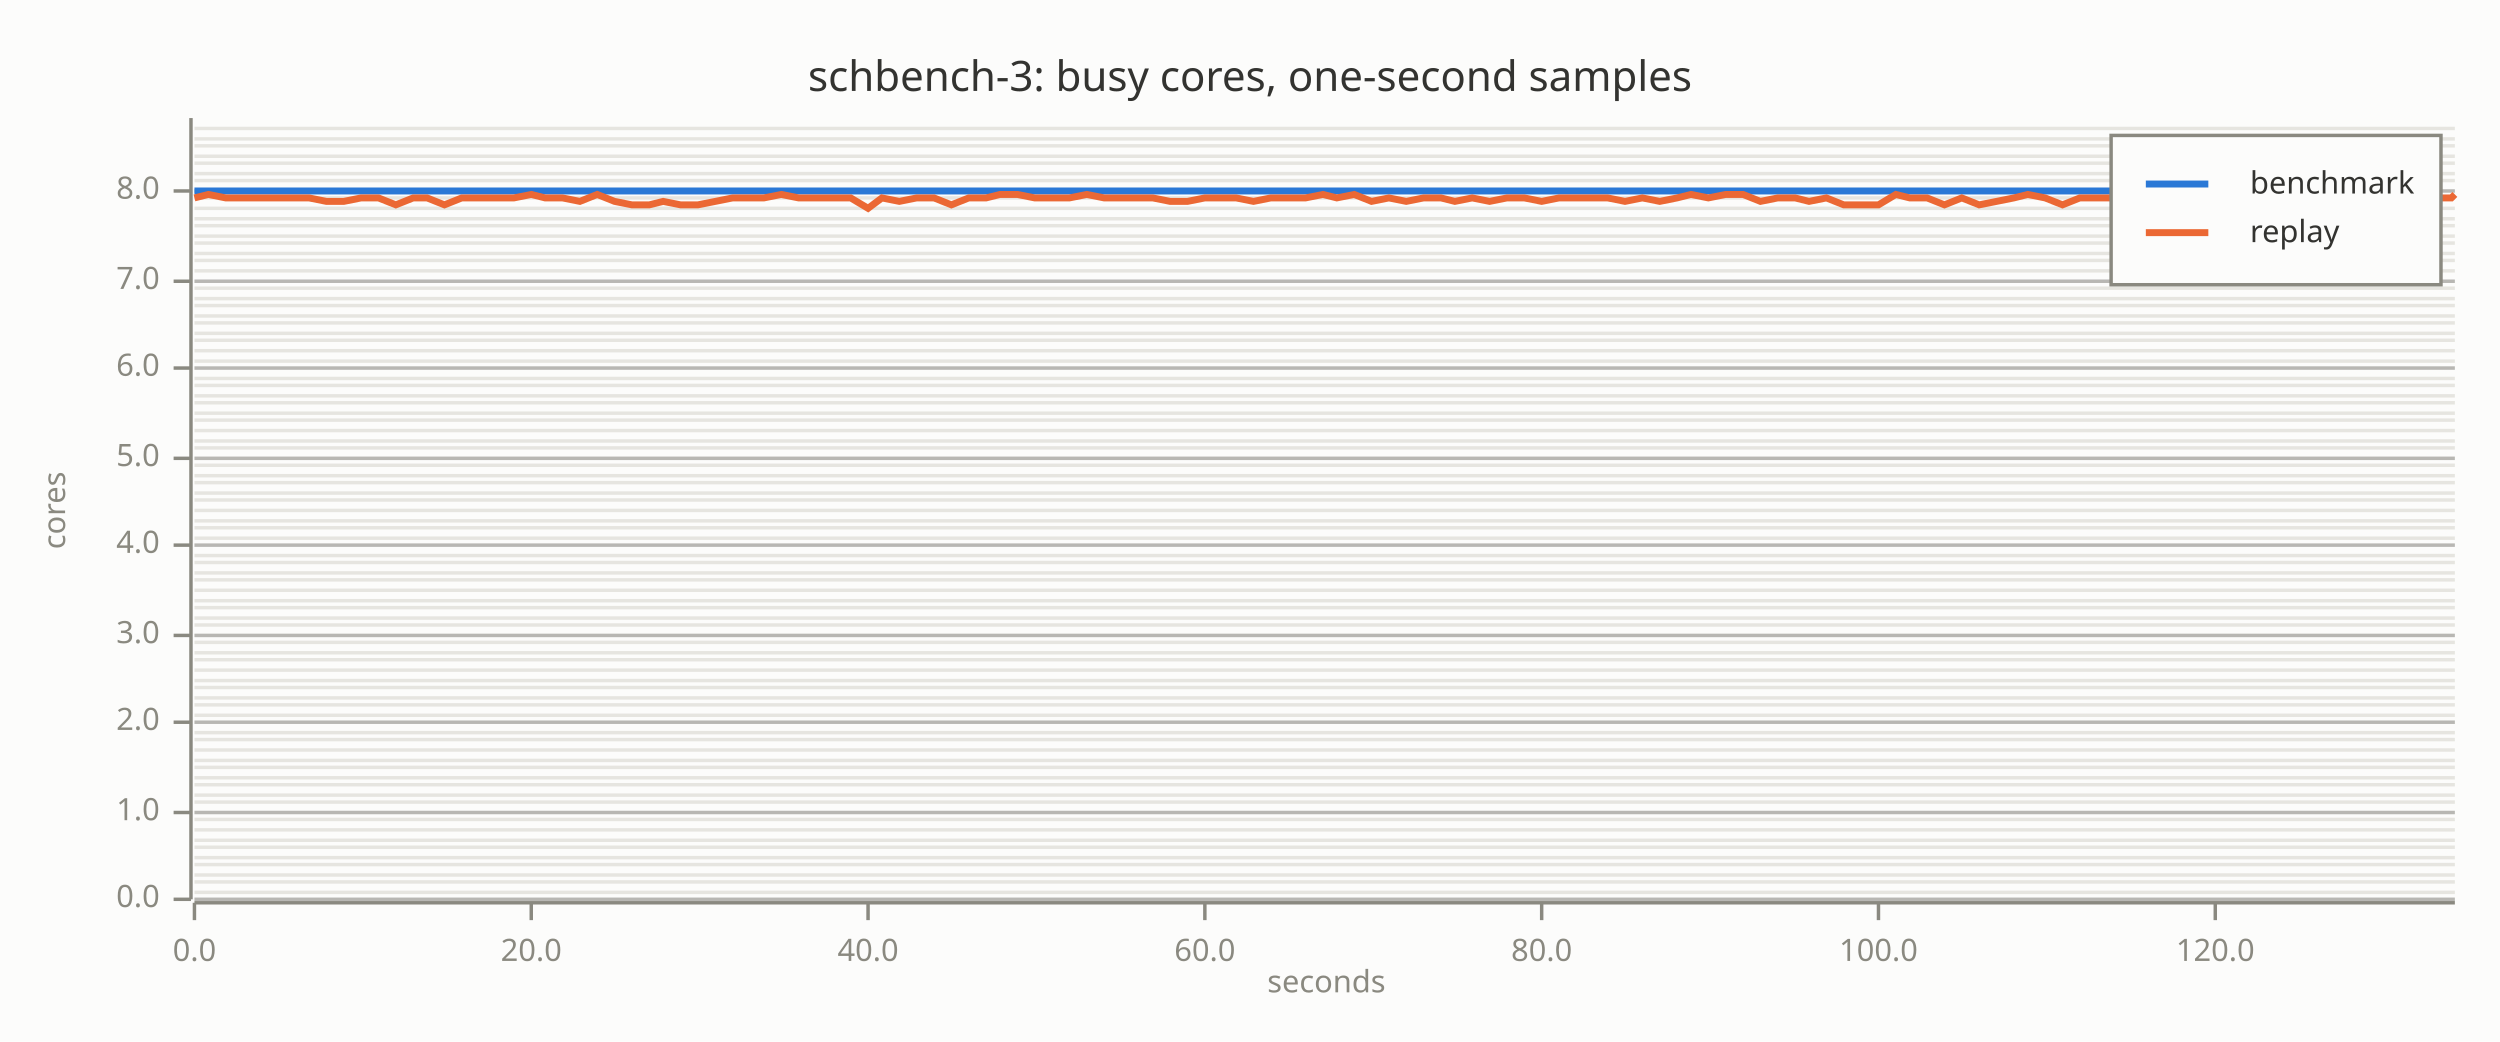
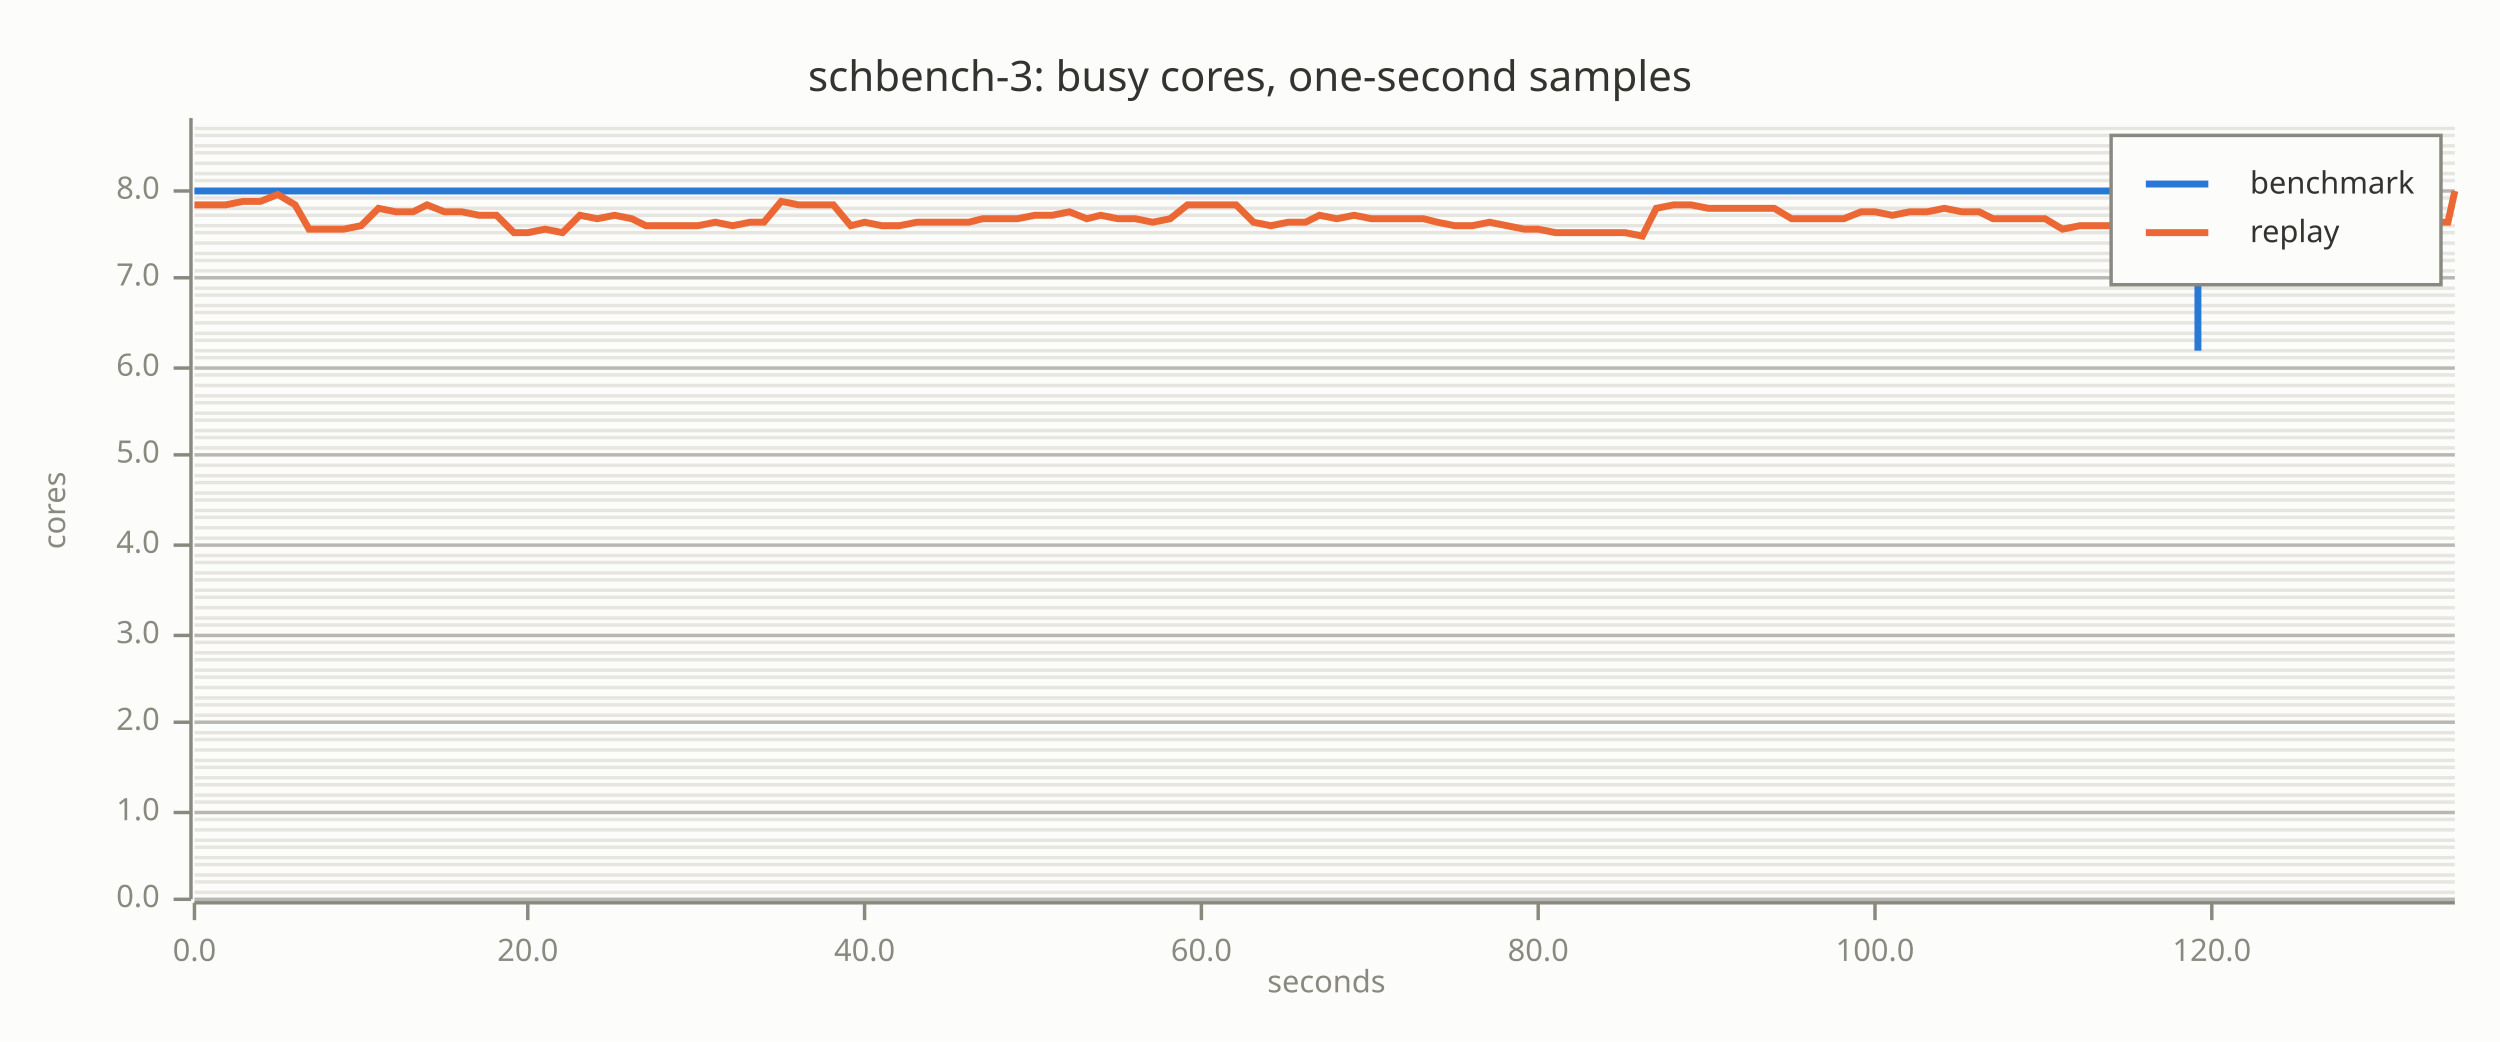
<svg xmlns="http://www.w3.org/2000/svg" width="720" height="300" viewBox="0 0 720 300">
  <rect x="0" y="0" width="720" height="300" opacity="1" fill="#FCFCFB" stroke="none" />
  <text x="360" y="17" dy="0.76em" text-anchor="middle" font-family="sans-serif" font-size="12.097" opacity="1" fill="#333330">
schbench-3: busy cores, one-second samples
</text>
  <line opacity="1" stroke="#E6E5E0" stroke-width="1" x1="56" y1="259" x2="707" y2="259" />
  <line opacity="1" stroke="#E6E5E0" stroke-width="1" x1="56" y1="257" x2="707" y2="257" />
  <line opacity="1" stroke="#E6E5E0" stroke-width="1" x1="56" y1="254" x2="707" y2="254" />
  <line opacity="1" stroke="#E6E5E0" stroke-width="1" x1="56" y1="252" x2="707" y2="252" />
  <line opacity="1" stroke="#E6E5E0" stroke-width="1" x1="56" y1="249" x2="707" y2="249" />
  <line opacity="1" stroke="#E6E5E0" stroke-width="1" x1="56" y1="247" x2="707" y2="247" />
  <line opacity="1" stroke="#E6E5E0" stroke-width="1" x1="56" y1="244" x2="707" y2="244" />
  <line opacity="1" stroke="#E6E5E0" stroke-width="1" x1="56" y1="242" x2="707" y2="242" />
  <line opacity="1" stroke="#E6E5E0" stroke-width="1" x1="56" y1="239" x2="707" y2="239" />
  <line opacity="1" stroke="#E6E5E0" stroke-width="1" x1="56" y1="236" x2="707" y2="236" />
  <line opacity="1" stroke="#E6E5E0" stroke-width="1" x1="56" y1="234" x2="707" y2="234" />
  <line opacity="1" stroke="#E6E5E0" stroke-width="1" x1="56" y1="231" x2="707" y2="231" />
  <line opacity="1" stroke="#E6E5E0" stroke-width="1" x1="56" y1="229" x2="707" y2="229" />
  <line opacity="1" stroke="#E6E5E0" stroke-width="1" x1="56" y1="226" x2="707" y2="226" />
  <line opacity="1" stroke="#E6E5E0" stroke-width="1" x1="56" y1="224" x2="707" y2="224" />
  <line opacity="1" stroke="#E6E5E0" stroke-width="1" x1="56" y1="221" x2="707" y2="221" />
  <line opacity="1" stroke="#E6E5E0" stroke-width="1" x1="56" y1="219" x2="707" y2="219" />
  <line opacity="1" stroke="#E6E5E0" stroke-width="1" x1="56" y1="216" x2="707" y2="216" />
  <line opacity="1" stroke="#E6E5E0" stroke-width="1" x1="56" y1="213" x2="707" y2="213" />
  <line opacity="1" stroke="#E6E5E0" stroke-width="1" x1="56" y1="211" x2="707" y2="211" />
  <line opacity="1" stroke="#E6E5E0" stroke-width="1" x1="56" y1="208" x2="707" y2="208" />
  <line opacity="1" stroke="#E6E5E0" stroke-width="1" x1="56" y1="206" x2="707" y2="206" />
  <line opacity="1" stroke="#E6E5E0" stroke-width="1" x1="56" y1="203" x2="707" y2="203" />
  <line opacity="1" stroke="#E6E5E0" stroke-width="1" x1="56" y1="201" x2="707" y2="201" />
  <line opacity="1" stroke="#E6E5E0" stroke-width="1" x1="56" y1="198" x2="707" y2="198" />
-   <line opacity="1" stroke="#E6E5E0" stroke-width="1" x1="56" y1="196" x2="707" y2="196" />
+   <line opacity="1" stroke="#E6E5E0" stroke-width="1" x1="56" y1="195" x2="707" y2="195" />
  <line opacity="1" stroke="#E6E5E0" stroke-width="1" x1="56" y1="193" x2="707" y2="193" />
  <line opacity="1" stroke="#E6E5E0" stroke-width="1" x1="56" y1="190" x2="707" y2="190" />
  <line opacity="1" stroke="#E6E5E0" stroke-width="1" x1="56" y1="188" x2="707" y2="188" />
  <line opacity="1" stroke="#E6E5E0" stroke-width="1" x1="56" y1="185" x2="707" y2="185" />
  <line opacity="1" stroke="#E6E5E0" stroke-width="1" x1="56" y1="183" x2="707" y2="183" />
  <line opacity="1" stroke="#E6E5E0" stroke-width="1" x1="56" y1="180" x2="707" y2="180" />
  <line opacity="1" stroke="#E6E5E0" stroke-width="1" x1="56" y1="178" x2="707" y2="178" />
  <line opacity="1" stroke="#E6E5E0" stroke-width="1" x1="56" y1="175" x2="707" y2="175" />
-   <line opacity="1" stroke="#E6E5E0" stroke-width="1" x1="56" y1="173" x2="707" y2="173" />
+   <line opacity="1" stroke="#E6E5E0" stroke-width="1" x1="56" y1="172" x2="707" y2="172" />
  <line opacity="1" stroke="#E6E5E0" stroke-width="1" x1="56" y1="170" x2="707" y2="170" />
  <line opacity="1" stroke="#E6E5E0" stroke-width="1" x1="56" y1="167" x2="707" y2="167" />
  <line opacity="1" stroke="#E6E5E0" stroke-width="1" x1="56" y1="165" x2="707" y2="165" />
  <line opacity="1" stroke="#E6E5E0" stroke-width="1" x1="56" y1="162" x2="707" y2="162" />
  <line opacity="1" stroke="#E6E5E0" stroke-width="1" x1="56" y1="160" x2="707" y2="160" />
  <line opacity="1" stroke="#E6E5E0" stroke-width="1" x1="56" y1="157" x2="707" y2="157" />
  <line opacity="1" stroke="#E6E5E0" stroke-width="1" x1="56" y1="155" x2="707" y2="155" />
  <line opacity="1" stroke="#E6E5E0" stroke-width="1" x1="56" y1="152" x2="707" y2="152" />
-   <line opacity="1" stroke="#E6E5E0" stroke-width="1" x1="56" y1="150" x2="707" y2="150" />
+   <line opacity="1" stroke="#E6E5E0" stroke-width="1" x1="56" y1="149" x2="707" y2="149" />
  <line opacity="1" stroke="#E6E5E0" stroke-width="1" x1="56" y1="147" x2="707" y2="147" />
  <line opacity="1" stroke="#E6E5E0" stroke-width="1" x1="56" y1="144" x2="707" y2="144" />
  <line opacity="1" stroke="#E6E5E0" stroke-width="1" x1="56" y1="142" x2="707" y2="142" />
  <line opacity="1" stroke="#E6E5E0" stroke-width="1" x1="56" y1="139" x2="707" y2="139" />
  <line opacity="1" stroke="#E6E5E0" stroke-width="1" x1="56" y1="137" x2="707" y2="137" />
  <line opacity="1" stroke="#E6E5E0" stroke-width="1" x1="56" y1="134" x2="707" y2="134" />
-   <line opacity="1" stroke="#E6E5E0" stroke-width="1" x1="56" y1="132" x2="707" y2="132" />
+   <line opacity="1" stroke="#E6E5E0" stroke-width="1" x1="56" y1="131" x2="707" y2="131" />
  <line opacity="1" stroke="#E6E5E0" stroke-width="1" x1="56" y1="129" x2="707" y2="129" />
-   <line opacity="1" stroke="#E6E5E0" stroke-width="1" x1="56" y1="127" x2="707" y2="127" />
+   <line opacity="1" stroke="#E6E5E0" stroke-width="1" x1="56" y1="126" x2="707" y2="126" />
  <line opacity="1" stroke="#E6E5E0" stroke-width="1" x1="56" y1="124" x2="707" y2="124" />
  <line opacity="1" stroke="#E6E5E0" stroke-width="1" x1="56" y1="121" x2="707" y2="121" />
  <line opacity="1" stroke="#E6E5E0" stroke-width="1" x1="56" y1="119" x2="707" y2="119" />
  <line opacity="1" stroke="#E6E5E0" stroke-width="1" x1="56" y1="116" x2="707" y2="116" />
  <line opacity="1" stroke="#E6E5E0" stroke-width="1" x1="56" y1="114" x2="707" y2="114" />
  <line opacity="1" stroke="#E6E5E0" stroke-width="1" x1="56" y1="111" x2="707" y2="111" />
-   <line opacity="1" stroke="#E6E5E0" stroke-width="1" x1="56" y1="109" x2="707" y2="109" />
+   <line opacity="1" stroke="#E6E5E0" stroke-width="1" x1="56" y1="108" x2="707" y2="108" />
  <line opacity="1" stroke="#E6E5E0" stroke-width="1" x1="56" y1="106" x2="707" y2="106" />
-   <line opacity="1" stroke="#E6E5E0" stroke-width="1" x1="56" y1="104" x2="707" y2="104" />
+   <line opacity="1" stroke="#E6E5E0" stroke-width="1" x1="56" y1="103" x2="707" y2="103" />
  <line opacity="1" stroke="#E6E5E0" stroke-width="1" x1="56" y1="101" x2="707" y2="101" />
  <line opacity="1" stroke="#E6E5E0" stroke-width="1" x1="56" y1="98" x2="707" y2="98" />
  <line opacity="1" stroke="#E6E5E0" stroke-width="1" x1="56" y1="96" x2="707" y2="96" />
  <line opacity="1" stroke="#E6E5E0" stroke-width="1" x1="56" y1="93" x2="707" y2="93" />
-   <line opacity="1" stroke="#E6E5E0" stroke-width="1" x1="56" y1="91" x2="707" y2="91" />
+   <line opacity="1" stroke="#E6E5E0" stroke-width="1" x1="56" y1="90" x2="707" y2="90" />
  <line opacity="1" stroke="#E6E5E0" stroke-width="1" x1="56" y1="88" x2="707" y2="88" />
-   <line opacity="1" stroke="#E6E5E0" stroke-width="1" x1="56" y1="86" x2="707" y2="86" />
+   <line opacity="1" stroke="#E6E5E0" stroke-width="1" x1="56" y1="85" x2="707" y2="85" />
  <line opacity="1" stroke="#E6E5E0" stroke-width="1" x1="56" y1="83" x2="707" y2="83" />
-   <line opacity="1" stroke="#E6E5E0" stroke-width="1" x1="56" y1="81" x2="707" y2="81" />
+   <line opacity="1" stroke="#E6E5E0" stroke-width="1" x1="56" y1="80" x2="707" y2="80" />
  <line opacity="1" stroke="#E6E5E0" stroke-width="1" x1="56" y1="78" x2="707" y2="78" />
  <line opacity="1" stroke="#E6E5E0" stroke-width="1" x1="56" y1="75" x2="707" y2="75" />
  <line opacity="1" stroke="#E6E5E0" stroke-width="1" x1="56" y1="73" x2="707" y2="73" />
  <line opacity="1" stroke="#E6E5E0" stroke-width="1" x1="56" y1="70" x2="707" y2="70" />
-   <line opacity="1" stroke="#E6E5E0" stroke-width="1" x1="56" y1="68" x2="707" y2="68" />
+   <line opacity="1" stroke="#E6E5E0" stroke-width="1" x1="56" y1="67" x2="707" y2="67" />
  <line opacity="1" stroke="#E6E5E0" stroke-width="1" x1="56" y1="65" x2="707" y2="65" />
-   <line opacity="1" stroke="#E6E5E0" stroke-width="1" x1="56" y1="63" x2="707" y2="63" />
+   <line opacity="1" stroke="#E6E5E0" stroke-width="1" x1="56" y1="62" x2="707" y2="62" />
  <line opacity="1" stroke="#E6E5E0" stroke-width="1" x1="56" y1="60" x2="707" y2="60" />
  <line opacity="1" stroke="#E6E5E0" stroke-width="1" x1="56" y1="57" x2="707" y2="57" />
  <line opacity="1" stroke="#E6E5E0" stroke-width="1" x1="56" y1="55" x2="707" y2="55" />
  <line opacity="1" stroke="#E6E5E0" stroke-width="1" x1="56" y1="52" x2="707" y2="52" />
  <line opacity="1" stroke="#E6E5E0" stroke-width="1" x1="56" y1="50" x2="707" y2="50" />
  <line opacity="1" stroke="#E6E5E0" stroke-width="1" x1="56" y1="47" x2="707" y2="47" />
-   <line opacity="1" stroke="#E6E5E0" stroke-width="1" x1="56" y1="45" x2="707" y2="45" />
+   <line opacity="1" stroke="#E6E5E0" stroke-width="1" x1="56" y1="44" x2="707" y2="44" />
  <line opacity="1" stroke="#E6E5E0" stroke-width="1" x1="56" y1="42" x2="707" y2="42" />
-   <line opacity="1" stroke="#E6E5E0" stroke-width="1" x1="56" y1="40" x2="707" y2="40" />
+   <line opacity="1" stroke="#E6E5E0" stroke-width="1" x1="56" y1="39" x2="707" y2="39" />
  <line opacity="1" stroke="#E6E5E0" stroke-width="1" x1="56" y1="37" x2="707" y2="37" />
  <text x="12" y="147" dy="0.76em" text-anchor="middle" font-family="sans-serif" font-size="8.871" opacity="1" fill="#8A8980" transform="rotate(270, 12, 147)">
cores
</text>
  <text x="382" y="288" dy="-0.5ex" text-anchor="middle" font-family="sans-serif" font-size="8.871" opacity="1" fill="#8A8980">
seconds
</text>
  <line opacity="0.2" stroke="#000000" stroke-width="1" x1="56" y1="259" x2="707" y2="259" />
  <line opacity="0.2" stroke="#000000" stroke-width="1" x1="56" y1="234" x2="707" y2="234" />
  <line opacity="0.2" stroke="#000000" stroke-width="1" x1="56" y1="208" x2="707" y2="208" />
  <line opacity="0.2" stroke="#000000" stroke-width="1" x1="56" y1="183" x2="707" y2="183" />
  <line opacity="0.2" stroke="#000000" stroke-width="1" x1="56" y1="157" x2="707" y2="157" />
-   <line opacity="0.2" stroke="#000000" stroke-width="1" x1="56" y1="132" x2="707" y2="132" />
+   <line opacity="0.2" stroke="#000000" stroke-width="1" x1="56" y1="131" x2="707" y2="131" />
  <line opacity="0.2" stroke="#000000" stroke-width="1" x1="56" y1="106" x2="707" y2="106" />
-   <line opacity="0.2" stroke="#000000" stroke-width="1" x1="56" y1="81" x2="707" y2="81" />
+   <line opacity="0.2" stroke="#000000" stroke-width="1" x1="56" y1="80" x2="707" y2="80" />
  <line opacity="0.2" stroke="#000000" stroke-width="1" x1="56" y1="55" x2="707" y2="55" />
  <polyline fill="none" opacity="1" stroke="#8A8980" stroke-width="1" points="55,34 55,259 " />
  <text x="46" y="259" dy="0.5ex" text-anchor="end" font-family="sans-serif" font-size="8.871" opacity="1" fill="#8A8980">
0.0
</text>
  <polyline fill="none" opacity="1" stroke="#8A8980" stroke-width="1" points="50,259 55,259 " />
  <text x="46" y="234" dy="0.5ex" text-anchor="end" font-family="sans-serif" font-size="8.871" opacity="1" fill="#8A8980">
1.0
</text>
  <polyline fill="none" opacity="1" stroke="#8A8980" stroke-width="1" points="50,234 55,234 " />
  <text x="46" y="208" dy="0.5ex" text-anchor="end" font-family="sans-serif" font-size="8.871" opacity="1" fill="#8A8980">
2.0
</text>
  <polyline fill="none" opacity="1" stroke="#8A8980" stroke-width="1" points="50,208 55,208 " />
  <text x="46" y="183" dy="0.5ex" text-anchor="end" font-family="sans-serif" font-size="8.871" opacity="1" fill="#8A8980">
3.0
</text>
  <polyline fill="none" opacity="1" stroke="#8A8980" stroke-width="1" points="50,183 55,183 " />
  <text x="46" y="157" dy="0.5ex" text-anchor="end" font-family="sans-serif" font-size="8.871" opacity="1" fill="#8A8980">
4.0
</text>
  <polyline fill="none" opacity="1" stroke="#8A8980" stroke-width="1" points="50,157 55,157 " />
-   <text x="46" y="132" dy="0.5ex" text-anchor="end" font-family="sans-serif" font-size="8.871" opacity="1" fill="#8A8980">
+   <text x="46" y="131" dy="0.5ex" text-anchor="end" font-family="sans-serif" font-size="8.871" opacity="1" fill="#8A8980">
5.0
</text>
-   <polyline fill="none" opacity="1" stroke="#8A8980" stroke-width="1" points="50,132 55,132 " />
+   <polyline fill="none" opacity="1" stroke="#8A8980" stroke-width="1" points="50,131 55,131 " />
  <text x="46" y="106" dy="0.5ex" text-anchor="end" font-family="sans-serif" font-size="8.871" opacity="1" fill="#8A8980">
6.0
</text>
  <polyline fill="none" opacity="1" stroke="#8A8980" stroke-width="1" points="50,106 55,106 " />
-   <text x="46" y="81" dy="0.5ex" text-anchor="end" font-family="sans-serif" font-size="8.871" opacity="1" fill="#8A8980">
+   <text x="46" y="80" dy="0.5ex" text-anchor="end" font-family="sans-serif" font-size="8.871" opacity="1" fill="#8A8980">
7.0
</text>
-   <polyline fill="none" opacity="1" stroke="#8A8980" stroke-width="1" points="50,81 55,81 " />
+   <polyline fill="none" opacity="1" stroke="#8A8980" stroke-width="1" points="50,80 55,80 " />
  <text x="46" y="55" dy="0.5ex" text-anchor="end" font-family="sans-serif" font-size="8.871" opacity="1" fill="#8A8980">
8.0
</text>
  <polyline fill="none" opacity="1" stroke="#8A8980" stroke-width="1" points="50,55 55,55 " />
  <polyline fill="none" opacity="1" stroke="#8A8980" stroke-width="1" points="56,260 707,260 " />
  <text x="56" y="270" dy="0.76em" text-anchor="middle" font-family="sans-serif" font-size="8.871" opacity="1" fill="#8A8980">
0.0
</text>
  <polyline fill="none" opacity="1" stroke="#8A8980" stroke-width="1" points="56,260 56,265 " />
-   <text x="153" y="270" dy="0.76em" text-anchor="middle" font-family="sans-serif" font-size="8.871" opacity="1" fill="#8A8980">
+   <text x="152" y="270" dy="0.76em" text-anchor="middle" font-family="sans-serif" font-size="8.871" opacity="1" fill="#8A8980">
20.0
</text>
-   <polyline fill="none" opacity="1" stroke="#8A8980" stroke-width="1" points="153,260 153,265 " />
-   <text x="250" y="270" dy="0.76em" text-anchor="middle" font-family="sans-serif" font-size="8.871" opacity="1" fill="#8A8980">
+   <polyline fill="none" opacity="1" stroke="#8A8980" stroke-width="1" points="152,260 152,265 " />
+   <text x="249" y="270" dy="0.76em" text-anchor="middle" font-family="sans-serif" font-size="8.871" opacity="1" fill="#8A8980">
40.0
</text>
-   <polyline fill="none" opacity="1" stroke="#8A8980" stroke-width="1" points="250,260 250,265 " />
-   <text x="347" y="270" dy="0.76em" text-anchor="middle" font-family="sans-serif" font-size="8.871" opacity="1" fill="#8A8980">
+   <polyline fill="none" opacity="1" stroke="#8A8980" stroke-width="1" points="249,260 249,265 " />
+   <text x="346" y="270" dy="0.76em" text-anchor="middle" font-family="sans-serif" font-size="8.871" opacity="1" fill="#8A8980">
60.0
</text>
-   <polyline fill="none" opacity="1" stroke="#8A8980" stroke-width="1" points="347,260 347,265 " />
-   <text x="444" y="270" dy="0.76em" text-anchor="middle" font-family="sans-serif" font-size="8.871" opacity="1" fill="#8A8980">
+   <polyline fill="none" opacity="1" stroke="#8A8980" stroke-width="1" points="346,260 346,265 " />
+   <text x="443" y="270" dy="0.76em" text-anchor="middle" font-family="sans-serif" font-size="8.871" opacity="1" fill="#8A8980">
80.0
</text>
-   <polyline fill="none" opacity="1" stroke="#8A8980" stroke-width="1" points="444,260 444,265 " />
-   <text x="541" y="270" dy="0.76em" text-anchor="middle" font-family="sans-serif" font-size="8.871" opacity="1" fill="#8A8980">
+   <polyline fill="none" opacity="1" stroke="#8A8980" stroke-width="1" points="443,260 443,265 " />
+   <text x="540" y="270" dy="0.76em" text-anchor="middle" font-family="sans-serif" font-size="8.871" opacity="1" fill="#8A8980">
100.0
</text>
-   <polyline fill="none" opacity="1" stroke="#8A8980" stroke-width="1" points="541,260 541,265 " />
-   <text x="638" y="270" dy="0.76em" text-anchor="middle" font-family="sans-serif" font-size="8.871" opacity="1" fill="#8A8980">
+   <polyline fill="none" opacity="1" stroke="#8A8980" stroke-width="1" points="540,260 540,265 " />
+   <text x="637" y="270" dy="0.76em" text-anchor="middle" font-family="sans-serif" font-size="8.871" opacity="1" fill="#8A8980">
120.0
</text>
-   <polyline fill="none" opacity="1" stroke="#8A8980" stroke-width="1" points="638,260 638,265 " />
-   <polyline fill="none" opacity="1" stroke="#2A78D6" stroke-width="2" points="56,55 60,55 65,55 70,55 75,55 80,55 85,55 89,55 94,55 99,55 104,55 109,55 114,55 119,55 123,55 128,55 133,55 138,55 143,55 148,55 153,55 157,55 162,55 167,55 172,55 177,55 182,55 187,55 191,55 196,55 201,55 206,55 211,55 216,55 221,55 225,55 230,55 235,55 240,55 245,55 250,55 254,55 259,55 264,55 269,55 274,55 279,55 284,55 288,55 293,55 298,55 303,55 308,55 313,55 318,55 322,55 327,55 332,55 337,55 342,55 347,55 352,55 356,55 361,55 366,55 371,55 376,55 381,55 386,55 390,55 395,55 400,55 405,55 410,55 415,55 419,55 424,55 429,55 434,55 439,55 444,55 449,55 453,55 458,55 463,55 468,55 473,55 478,55 483,55 487,55 492,55 497,55 502,55 507,55 512,55 517,55 521,55 526,55 531,55 536,55 541,55 546,55 551,55 555,55 560,55 565,55 570,55 575,55 580,55 584,55 589,55 594,55 599,55 604,55 609,55 614,55 618,55 623,55 628,55 633,55 636,55 " />
-   <polyline fill="none" opacity="1" stroke="#EB6834" stroke-width="2" points="56,57 60,56 65,57 70,57 75,57 80,57 85,57 89,57 94,58 99,58 104,57 109,57 114,59 119,57 123,57 128,59 133,57 138,57 143,57 148,57 153,56 157,57 162,57 167,58 172,56 177,58 182,59 187,59 191,58 196,59 201,59 206,58 211,57 216,57 220,57 225,56 230,57 235,57 240,57 245,57 250,60 254,57 259,58 264,57 269,57 274,59 279,57 284,57 288,56 293,56 298,57 303,57 308,57 313,56 318,57 322,57 327,57 332,57 337,58 342,58 347,57 352,57 356,57 361,58 366,57 371,57 376,57 381,56 385,57 390,56 395,58 400,57 405,58 410,57 415,57 419,58 424,57 429,58 434,57 439,57 444,58 449,57 453,57 458,57 463,57 468,58 473,57 478,58 483,57 487,56 492,57 497,56 502,56 507,58 512,57 517,57 521,58 526,57 531,59 536,59 541,59 546,56 550,57 555,57 560,59 565,57 570,59 575,58 580,57 584,56 589,57 594,59 599,57 604,57 609,57 614,58 618,57 623,56 628,57 633,56 638,56 643,57 648,57 652,58 657,58 662,57 667,57 672,57 677,57 682,57 686,59 691,57 696,57 701,57 706,57 707,56 " />
+   <polyline fill="none" opacity="1" stroke="#8A8980" stroke-width="1" points="637,260 637,265 " />
+   <polyline fill="none" opacity="1" stroke="#2A78D6" stroke-width="2" points="56,55 60,55 65,55 70,55 75,55 80,55 85,55 89,55 94,55 99,55 104,55 109,55 114,55 119,55 123,55 128,55 133,55 138,55 143,55 148,55 152,55 157,55 162,55 167,55 172,55 177,55 182,55 186,55 191,55 196,55 201,55 206,55 211,55 216,55 220,55 225,55 230,55 235,55 240,55 245,55 249,55 254,55 259,55 264,55 269,55 274,55 279,55 283,55 288,55 293,55 298,55 303,55 308,55 313,55 317,55 322,55 327,55 332,55 337,55 342,55 346,55 351,55 356,55 361,55 366,55 371,55 376,55 380,55 385,55 390,55 395,55 400,55 405,55 410,55 414,55 419,55 424,55 429,55 434,55 439,55 443,55 448,55 453,55 458,55 463,55 468,55 473,55 477,55 482,55 487,55 492,55 497,55 502,55 507,55 511,55 516,55 521,55 526,55 531,55 536,55 540,55 545,55 550,55 555,55 560,55 565,55 570,55 574,55 579,55 584,55 589,55 594,55 599,55 603,55 608,55 613,55 618,55 623,55 628,55 633,55 633,101 " />
+   <polyline fill="none" opacity="1" stroke="#EB6834" stroke-width="2" points="56,59 60,59 65,59 70,58 75,58 80,56 85,59 89,66 94,66 99,66 104,65 109,60 114,61 119,61 123,59 128,61 133,61 138,62 143,62 148,67 152,67 157,66 162,67 167,62 172,63 177,62 182,63 186,65 191,65 196,65 201,65 206,64 211,65 216,64 220,64 225,58 230,59 235,59 240,59 245,65 249,64 254,65 259,65 264,64 269,64 274,64 279,64 283,63 288,63 293,63 298,62 303,62 308,61 313,63 317,62 322,63 327,63 332,64 337,63 342,59 346,59 351,59 356,59 361,64 366,65 371,64 376,64 380,62 385,63 390,62 395,63 400,63 405,63 410,63 414,64 419,65 424,65 429,64 434,65 439,66 443,66 448,67 453,67 458,67 463,67 468,67 473,68 477,60 482,59 487,59 492,60 497,60 502,60 507,60 511,60 516,63 521,63 526,63 531,63 536,61 540,61 545,62 550,61 555,61 560,60 565,61 570,61 574,63 579,63 584,63 589,63 594,66 599,65 603,65 608,65 613,62 618,62 623,62 628,62 633,66 637,67 642,66 647,66 652,65 657,65 662,64 667,65 671,68 676,69 681,69 686,69 691,64 696,64 700,64 705,64 707,55 " />
  <rect x="608" y="39" width="95" height="43" opacity="1" fill="#FCFCFB" stroke="none" />
  <rect x="608" y="39" width="95" height="43" opacity="1" fill="none" stroke="#8A8980" />
  <text x="648" y="49" dy="0.76em" text-anchor="start" font-family="sans-serif" font-size="8.871" opacity="1" fill="#333330">
benchmark
</text>
  <text x="648" y="63" dy="0.76em" text-anchor="start" font-family="sans-serif" font-size="8.871" opacity="1" fill="#333330">
replay
</text>
  <polyline fill="none" opacity="1" stroke="#2A78D6" stroke-width="2" points="618,53 636,53 " />
  <polyline fill="none" opacity="1" stroke="#EB6834" stroke-width="2" points="618,67 636,67 " />
</svg>
